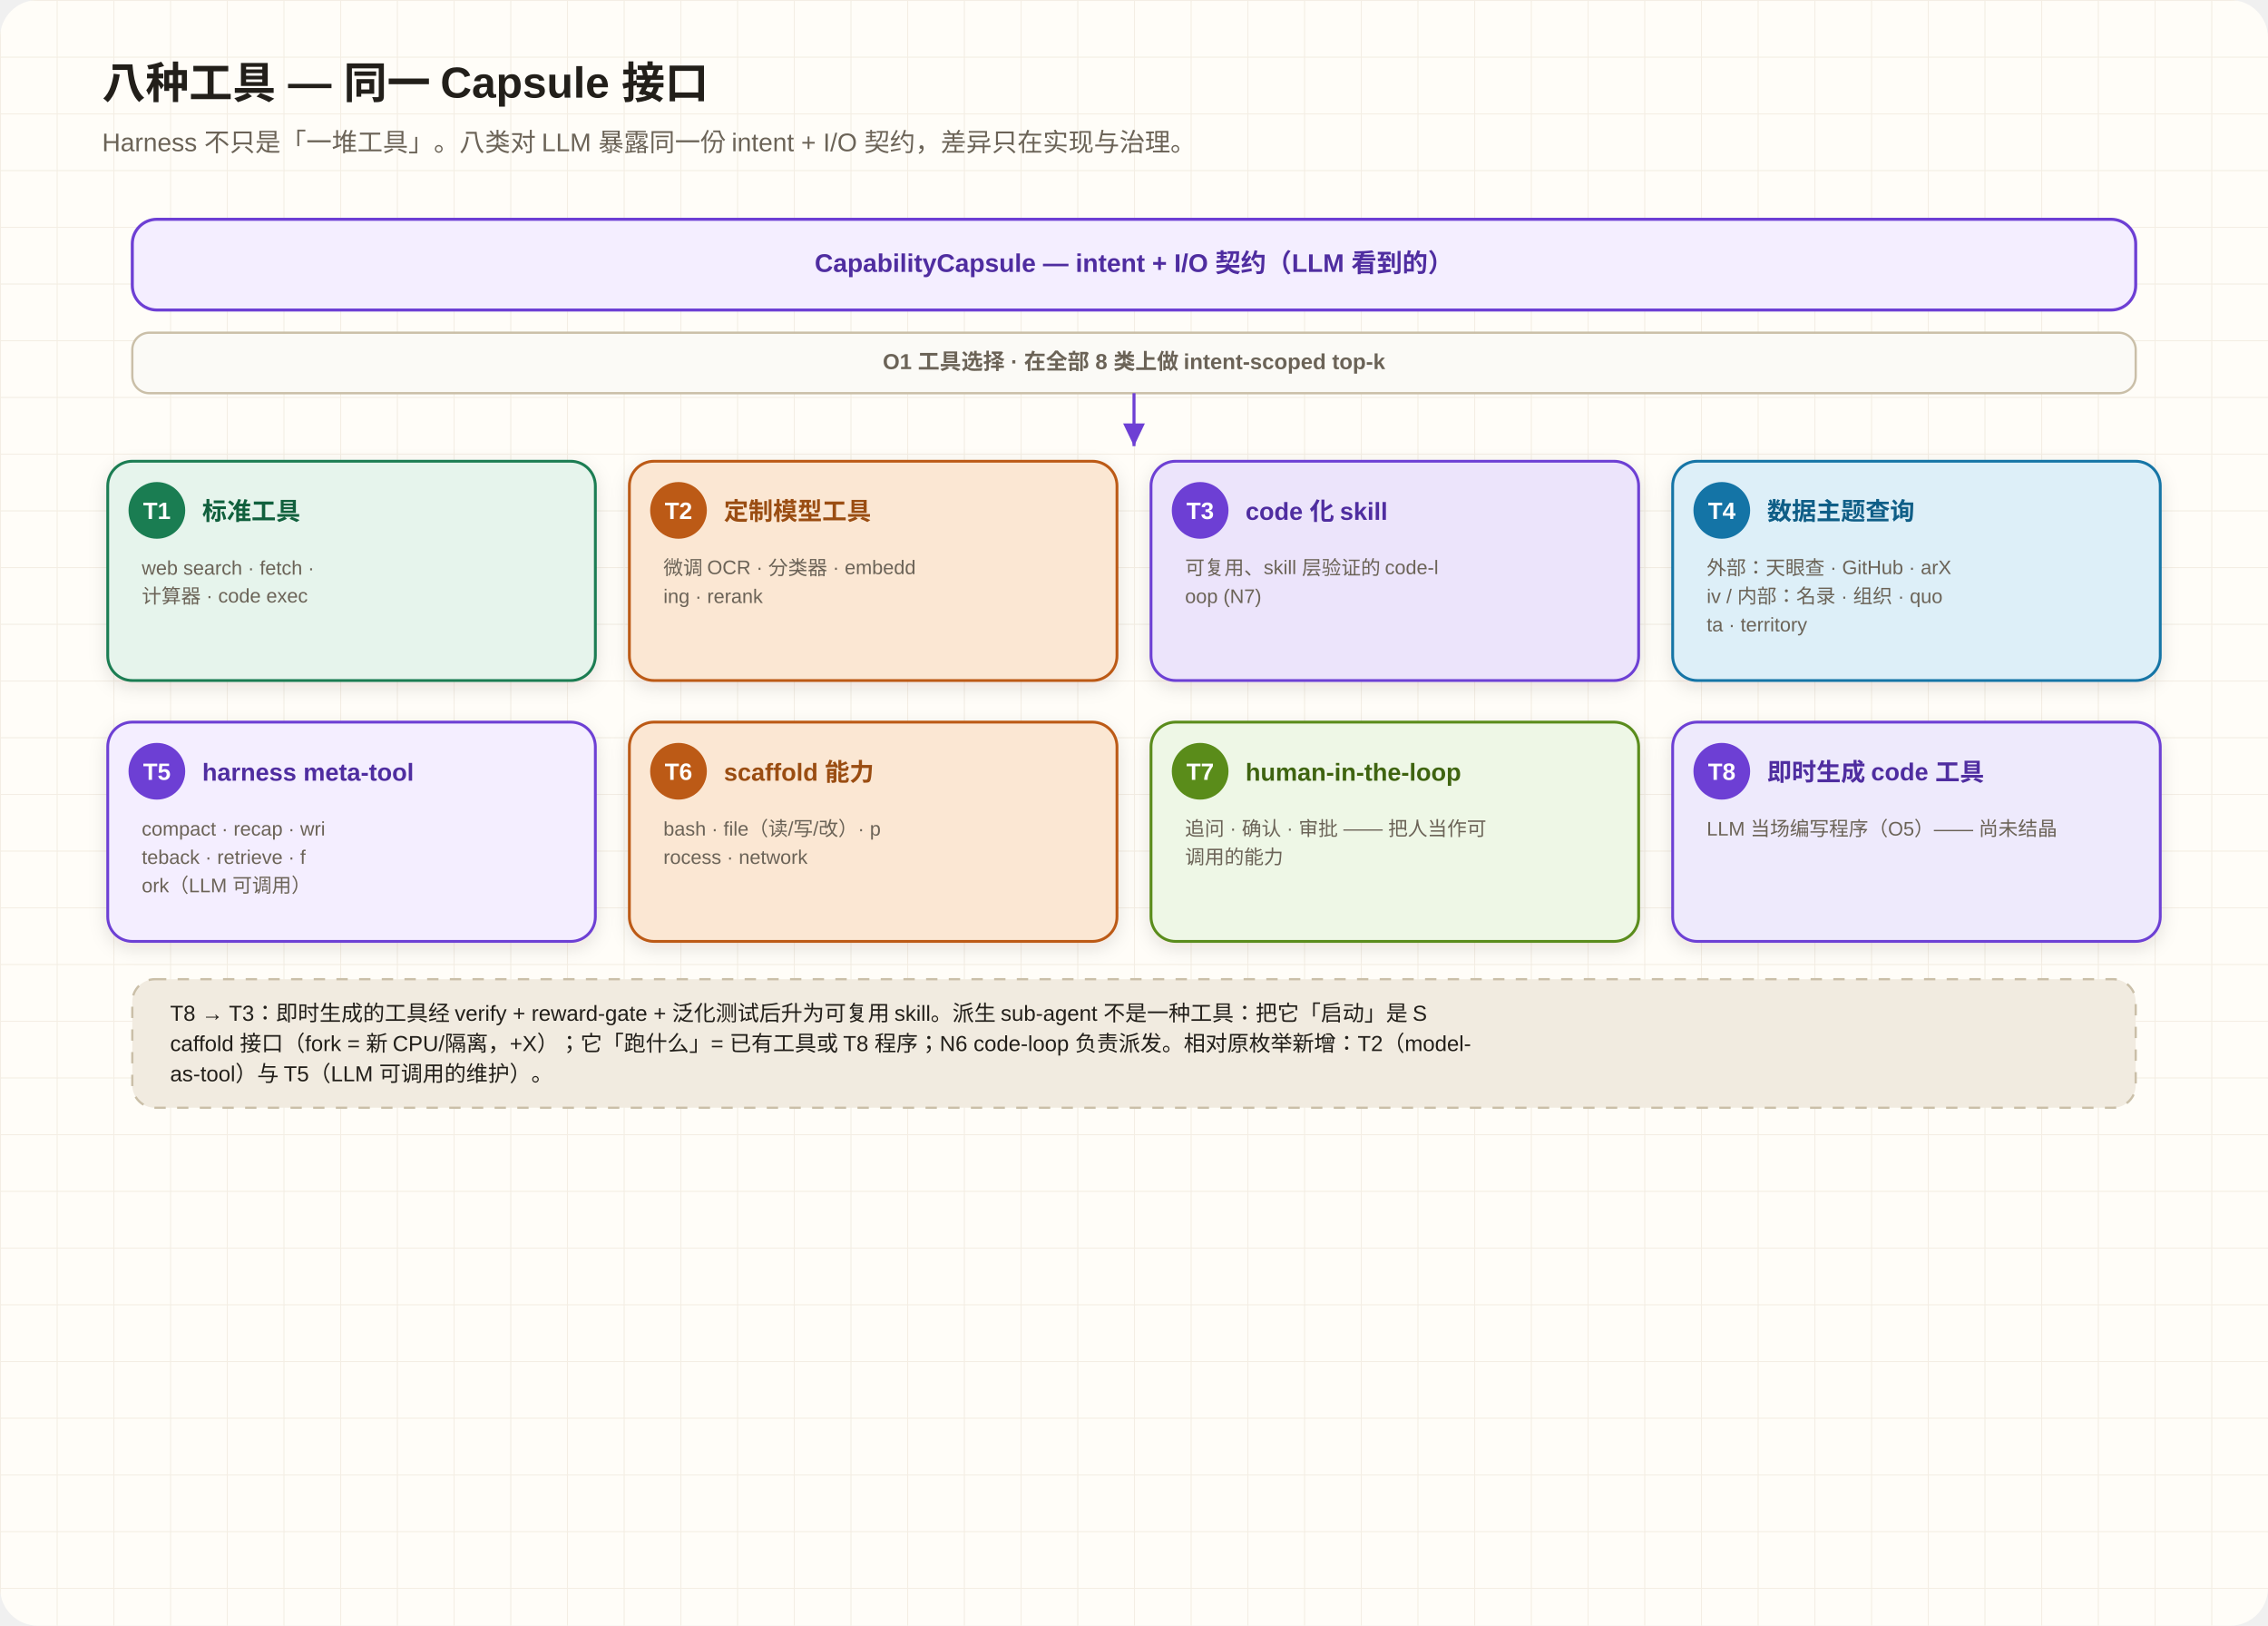
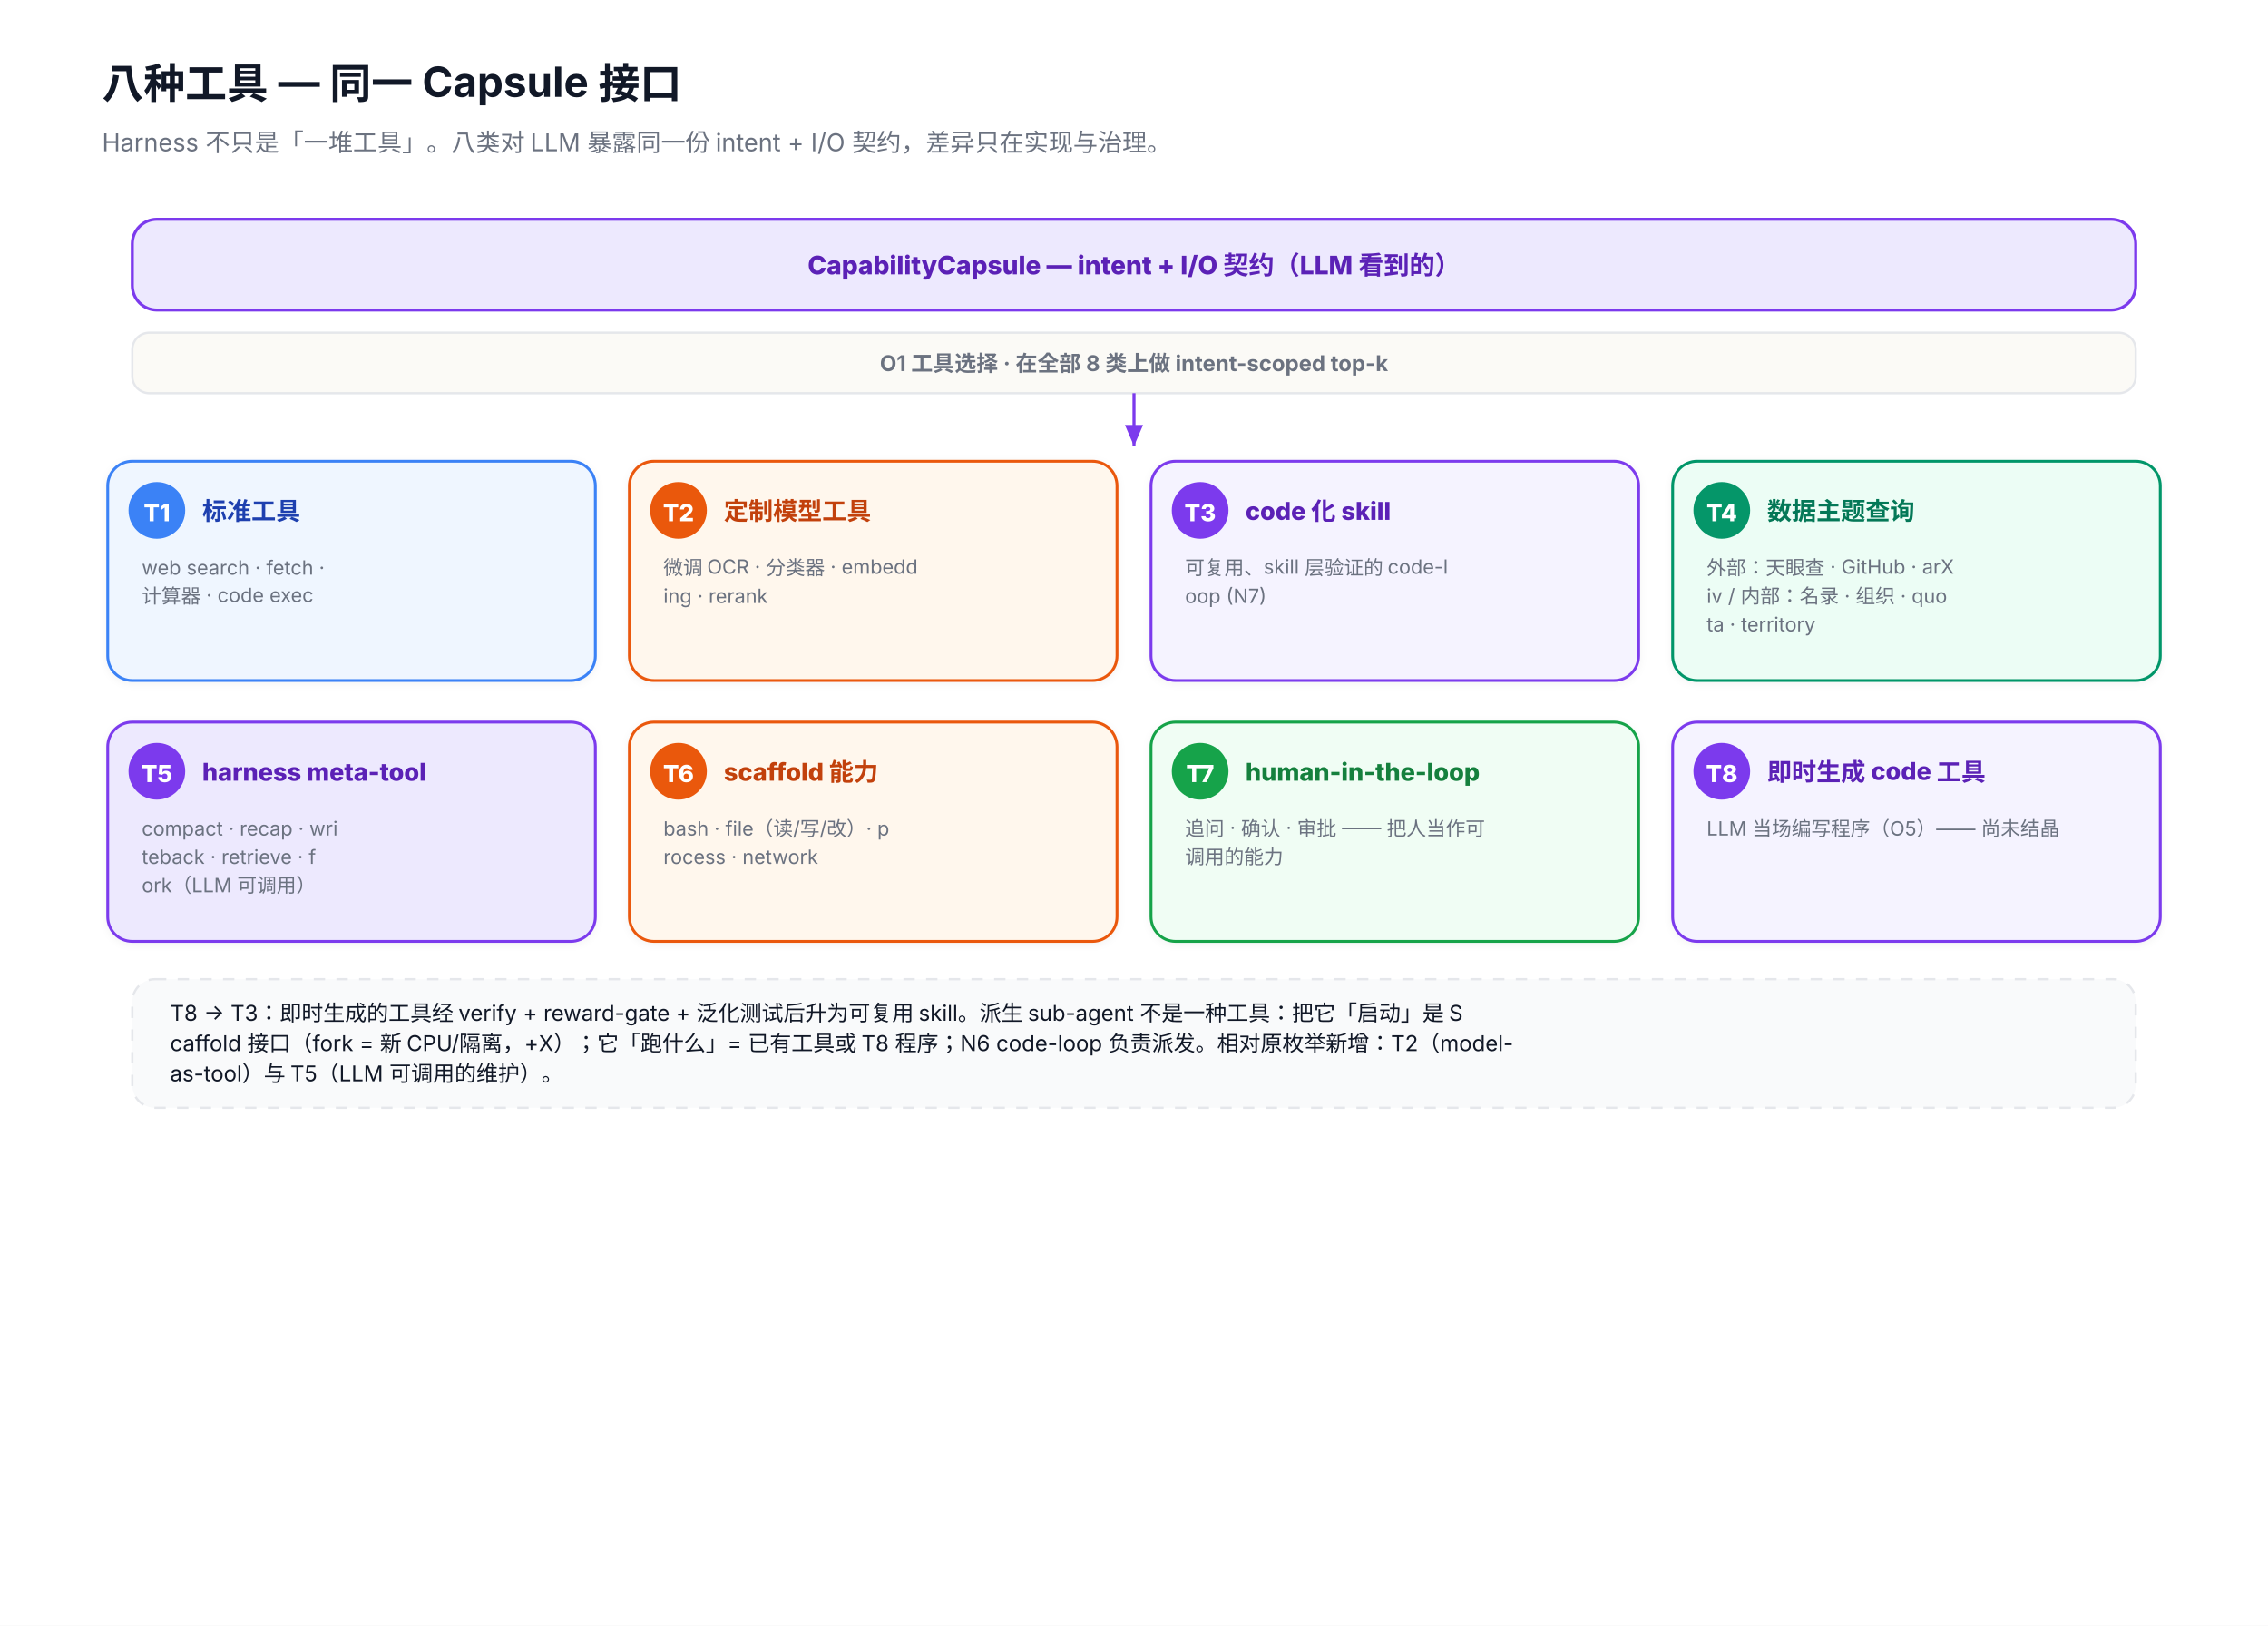
- <svg xmlns="http://www.w3.org/2000/svg" viewBox="0 0 1200 860" width="100%" font-family="-apple-system,BlinkMacSystemFont,'Segoe UI','PingFang SC','Microsoft YaHei',Arial,sans-serif">
+ <svg xmlns="http://www.w3.org/2000/svg" viewBox="0 0 1200 860" width="100%" font-family="'Inter','SF Pro Display',-apple-system,BlinkMacSystemFont,'Segoe UI','PingFang SC','Microsoft YaHei',Arial,sans-serif" text-rendering="geometricPrecision">
  <defs>
-     <pattern id="grid" width="30" height="30" patternUnits="userSpaceOnUse">
-       <path d="M30 0H0V30" fill="none" stroke="#efe8db" stroke-width="1" />
-     </pattern>
-     <filter id="sh" x="-12%" y="-12%" width="124%" height="124%">
-       <feDropShadow dx="0" dy="3" stdDeviation="4.5" flood-color="#3c2d14" flood-opacity=".11" />
+     <filter id="sh" x="-8%" y="-8%" width="116%" height="116%">
+       <feDropShadow dx="0" dy="1" stdDeviation="2" flood-color="#000000" flood-opacity=".05" />
    </filter>
-     <marker id="a" markerWidth="11" markerHeight="11" refX="7.5" refY="3.6" orient="auto">
-       <path d="M0,0 L7.5,3.6 L0,7.2 Z" fill="#6d3fd4" />
+     <marker id="a" markerWidth="10" markerHeight="10" refX="7" refY="3" orient="auto">
+       <path d="M0,0 L7,3 L0,6 Z" fill="#7C3AED" />
    </marker>
-     <marker id="g" markerWidth="11" markerHeight="11" refX="7.5" refY="3.6" orient="auto">
-       <path d="M0,0 L7.5,3.6 L0,7.2 Z" fill="#1a7d52" />
+     <marker id="g" markerWidth="10" markerHeight="10" refX="7" refY="3" orient="auto">
+       <path d="M0,0 L7,3 L0,6 Z" fill="#3B82F6" />
    </marker>
-     <marker id="o" markerWidth="11" markerHeight="11" refX="7.5" refY="3.6" orient="auto">
-       <path d="M0,0 L7.5,3.6 L0,7.2 Z" fill="#bc5a16" />
+     <marker id="o" markerWidth="10" markerHeight="10" refX="7" refY="3" orient="auto">
+       <path d="M0,0 L7,3 L0,6 Z" fill="#EA580C" />
    </marker>
-     <marker id="t" markerWidth="11" markerHeight="11" refX="7.5" refY="3.6" orient="auto">
-       <path d="M0,0 L7.5,3.6 L0,7.2 Z" fill="#1474a6" />
+     <marker id="t" markerWidth="10" markerHeight="10" refX="7" refY="3" orient="auto">
+       <path d="M0,0 L7,3 L0,6 Z" fill="#059669" />
    </marker>
-     <marker id="k" markerWidth="11" markerHeight="11" refX="7.5" refY="3.6" orient="auto">
-       <path d="M0,0 L7.5,3.6 L0,7.2 Z" fill="#6b6357" />
+     <marker id="k" markerWidth="10" markerHeight="10" refX="7" refY="3" orient="auto">
+       <path d="M0,0 L7,3 L0,6 Z" fill="#6B7280" />
    </marker>
  </defs>
-   <rect width="1200" height="860" rx="20" fill="#fffdf8" />
-   <rect width="1200" height="860" rx="20" fill="url(#grid)" opacity=".7" />
-   <text x="54" y="52" text-anchor="start" font-size="23" font-weight="800" fill="#221f1a">八种工具 — 同一 Capsule 接口</text>
-   <text x="54" y="80" text-anchor="start" font-size="13.5" font-weight="400" fill="#6b6357">Harness 不只是「一堆工具」。八类对 LLM 暴露同一份 intent + I/O 契约，差异只在实现与治理。</text>
-   <rect x="70" y="116" width="1060" height="48" rx="13" fill="#f4eeff" stroke="#6d3fd4" stroke-width="1.6" opacity="1" />
-   <text x="600" y="140" text-anchor="middle" dominant-baseline="middle" font-size="13.5" font-weight="800" fill="#4f2da0">CapabilityCapsule — intent + I/O 契约（LLM 看到的）</text>
-   <rect x="70" y="176" width="1060" height="32" rx="9" fill="#fbfaf6" stroke="#cabfa8" stroke-width="1.2" opacity="1" />
-   <text x="600" y="192" text-anchor="middle" dominant-baseline="middle" font-size="11.5" font-weight="700" fill="#6b6357">O1 工具选择 · 在全部 8 类上做 intent-scoped top-k</text>
-   <path d="M600 208 L600 236" fill="none" stroke="#6d3fd4" stroke-width="1.6" marker-end="url(#a)" />
-   <rect x="57" y="244" width="258" height="116" rx="13" fill="#e6f4ec" stroke="#1a7d52" stroke-width="1.5" opacity="1" filter="url(#sh)" />
-   <circle cx="83" cy="270" r="15" fill="#1a7d52" />
+   <rect width="1200" height="860" fill="#FFFFFF" />
+   <text x="54" y="52" text-anchor="start" font-size="22" font-weight="700" fill="#111827">八种工具 — 同一 Capsule 接口</text>
+   <text x="54" y="80" text-anchor="start" font-size="13" font-weight="400" fill="#6B7280">Harness 不只是「一堆工具」。八类对 LLM 暴露同一份 intent + I/O 契约，差异只在实现与治理。</text>
+   <rect x="70" y="116" width="1060" height="48" rx="13" fill="#EDE9FE" stroke="#7C3AED" stroke-width="1.6" opacity="1" />
+   <text x="600" y="140" text-anchor="middle" dominant-baseline="middle" font-size="13.5" font-weight="800" fill="#5B21B6">CapabilityCapsule — intent + I/O 契约（LLM 看到的）</text>
+   <rect x="70" y="176" width="1060" height="32" rx="9" fill="#fbfaf6" stroke="#E5E7EB" stroke-width="1.2" opacity="1" />
+   <text x="600" y="192" text-anchor="middle" dominant-baseline="middle" font-size="11.5" font-weight="700" fill="#6B7280">O1 工具选择 · 在全部 8 类上做 intent-scoped top-k</text>
+   <path d="M600 208 L600 236" fill="none" stroke="#7C3AED" stroke-width="1.6" marker-end="url(#a)" />
+   <rect x="57" y="244" width="258" height="116" rx="13" fill="#EFF6FF" stroke="#3B82F6" stroke-width="1.5" opacity="1" filter="url(#sh)" />
+   <circle cx="83" cy="270" r="15" fill="#3B82F6" />
  <text x="83" y="271" text-anchor="middle" dominant-baseline="middle" font-size="12.5" font-weight="800" fill="#fff">T1</text>
-   <text x="107" y="275" text-anchor="start" font-size="13" font-weight="800" fill="#11603d">标准工具</text>
-   <text x="75" y="304" text-anchor="start" font-size="10.4" font-weight="400" fill="#6b6357">web search · fetch · </text>
-   <text x="75" y="319" text-anchor="start" font-size="10.4" font-weight="400" fill="#6b6357">计算器 · code exec</text>
-   <rect x="333" y="244" width="258" height="116" rx="13" fill="#fbe7d3" stroke="#bc5a16" stroke-width="1.5" opacity="1" filter="url(#sh)" />
-   <circle cx="359" cy="270" r="15" fill="#bc5a16" />
+   <text x="107" y="275" text-anchor="start" font-size="13" font-weight="800" fill="#1E40AF">标准工具</text>
+   <text x="75" y="304" text-anchor="start" font-size="10.4" font-weight="400" fill="#6B7280">web search · fetch · </text>
+   <text x="75" y="319" text-anchor="start" font-size="10.4" font-weight="400" fill="#6B7280">计算器 · code exec</text>
+   <rect x="333" y="244" width="258" height="116" rx="13" fill="#FFF7ED" stroke="#EA580C" stroke-width="1.5" opacity="1" filter="url(#sh)" />
+   <circle cx="359" cy="270" r="15" fill="#EA580C" />
  <text x="359" y="271" text-anchor="middle" dominant-baseline="middle" font-size="12.5" font-weight="800" fill="#fff">T2</text>
-   <text x="383" y="275" text-anchor="start" font-size="13" font-weight="800" fill="#9a4d12">定制模型工具</text>
-   <text x="351" y="304" text-anchor="start" font-size="10.4" font-weight="400" fill="#6b6357">微调 OCR · 分类器 · embedd</text>
-   <text x="351" y="319" text-anchor="start" font-size="10.4" font-weight="400" fill="#6b6357">ing · rerank</text>
-   <rect x="609" y="244" width="258" height="116" rx="13" fill="#ece4fb" stroke="#6d3fd4" stroke-width="1.5" opacity="1" filter="url(#sh)" />
-   <circle cx="635" cy="270" r="15" fill="#6d3fd4" />
+   <text x="383" y="275" text-anchor="start" font-size="13" font-weight="800" fill="#C2410C">定制模型工具</text>
+   <text x="351" y="304" text-anchor="start" font-size="10.4" font-weight="400" fill="#6B7280">微调 OCR · 分类器 · embedd</text>
+   <text x="351" y="319" text-anchor="start" font-size="10.4" font-weight="400" fill="#6B7280">ing · rerank</text>
+   <rect x="609" y="244" width="258" height="116" rx="13" fill="#F5F3FF" stroke="#7C3AED" stroke-width="1.5" opacity="1" filter="url(#sh)" />
+   <circle cx="635" cy="270" r="15" fill="#7C3AED" />
  <text x="635" y="271" text-anchor="middle" dominant-baseline="middle" font-size="12.5" font-weight="800" fill="#fff">T3</text>
-   <text x="659" y="275" text-anchor="start" font-size="13" font-weight="800" fill="#4f2da0">code 化 skill</text>
-   <text x="627" y="304" text-anchor="start" font-size="10.4" font-weight="400" fill="#6b6357">可复用、skill 层验证的 code-l</text>
-   <text x="627" y="319" text-anchor="start" font-size="10.4" font-weight="400" fill="#6b6357">oop (N7)</text>
-   <rect x="885" y="244" width="258" height="116" rx="13" fill="#ddeff8" stroke="#1474a6" stroke-width="1.5" opacity="1" filter="url(#sh)" />
-   <circle cx="911" cy="270" r="15" fill="#1474a6" />
+   <text x="659" y="275" text-anchor="start" font-size="13" font-weight="800" fill="#5B21B6">code 化 skill</text>
+   <text x="627" y="304" text-anchor="start" font-size="10.4" font-weight="400" fill="#6B7280">可复用、skill 层验证的 code-l</text>
+   <text x="627" y="319" text-anchor="start" font-size="10.4" font-weight="400" fill="#6B7280">oop (N7)</text>
+   <rect x="885" y="244" width="258" height="116" rx="13" fill="#ECFDF5" stroke="#059669" stroke-width="1.5" opacity="1" filter="url(#sh)" />
+   <circle cx="911" cy="270" r="15" fill="#059669" />
  <text x="911" y="271" text-anchor="middle" dominant-baseline="middle" font-size="12.5" font-weight="800" fill="#fff">T4</text>
-   <text x="935" y="275" text-anchor="start" font-size="13" font-weight="800" fill="#0f5e87">数据主题查询</text>
-   <text x="903" y="304" text-anchor="start" font-size="10.4" font-weight="400" fill="#6b6357">外部：天眼查 · GitHub · arX</text>
-   <text x="903" y="319" text-anchor="start" font-size="10.4" font-weight="400" fill="#6b6357">iv / 内部：名录 · 组织 · quo</text>
-   <text x="903" y="334" text-anchor="start" font-size="10.4" font-weight="400" fill="#6b6357">ta · territory</text>
-   <rect x="57" y="382" width="258" height="116" rx="13" fill="#f4eeff" stroke="#6d3fd4" stroke-width="1.5" opacity="1" filter="url(#sh)" />
-   <circle cx="83" cy="408" r="15" fill="#6d3fd4" />
+   <text x="935" y="275" text-anchor="start" font-size="13" font-weight="800" fill="#047857">数据主题查询</text>
+   <text x="903" y="304" text-anchor="start" font-size="10.4" font-weight="400" fill="#6B7280">外部：天眼查 · GitHub · arX</text>
+   <text x="903" y="319" text-anchor="start" font-size="10.4" font-weight="400" fill="#6B7280">iv / 内部：名录 · 组织 · quo</text>
+   <text x="903" y="334" text-anchor="start" font-size="10.4" font-weight="400" fill="#6B7280">ta · territory</text>
+   <rect x="57" y="382" width="258" height="116" rx="13" fill="#EDE9FE" stroke="#7C3AED" stroke-width="1.5" opacity="1" filter="url(#sh)" />
+   <circle cx="83" cy="408" r="15" fill="#7C3AED" />
  <text x="83" y="409" text-anchor="middle" dominant-baseline="middle" font-size="12.5" font-weight="800" fill="#fff">T5</text>
-   <text x="107" y="413" text-anchor="start" font-size="13" font-weight="800" fill="#4f2da0">harness meta-tool</text>
-   <text x="75" y="442" text-anchor="start" font-size="10.4" font-weight="400" fill="#6b6357">compact · recap · wri</text>
-   <text x="75" y="457" text-anchor="start" font-size="10.4" font-weight="400" fill="#6b6357">teback · retrieve · f</text>
-   <text x="75" y="472" text-anchor="start" font-size="10.4" font-weight="400" fill="#6b6357">ork（LLM 可调用）</text>
-   <rect x="333" y="382" width="258" height="116" rx="13" fill="#fbe7d3" stroke="#bc5a16" stroke-width="1.5" opacity="1" filter="url(#sh)" />
-   <circle cx="359" cy="408" r="15" fill="#bc5a16" />
+   <text x="107" y="413" text-anchor="start" font-size="13" font-weight="800" fill="#5B21B6">harness meta-tool</text>
+   <text x="75" y="442" text-anchor="start" font-size="10.4" font-weight="400" fill="#6B7280">compact · recap · wri</text>
+   <text x="75" y="457" text-anchor="start" font-size="10.4" font-weight="400" fill="#6B7280">teback · retrieve · f</text>
+   <text x="75" y="472" text-anchor="start" font-size="10.4" font-weight="400" fill="#6B7280">ork（LLM 可调用）</text>
+   <rect x="333" y="382" width="258" height="116" rx="13" fill="#FFF7ED" stroke="#EA580C" stroke-width="1.5" opacity="1" filter="url(#sh)" />
+   <circle cx="359" cy="408" r="15" fill="#EA580C" />
  <text x="359" y="409" text-anchor="middle" dominant-baseline="middle" font-size="12.5" font-weight="800" fill="#fff">T6</text>
-   <text x="383" y="413" text-anchor="start" font-size="13" font-weight="800" fill="#9a4d12">scaffold 能力</text>
-   <text x="351" y="442" text-anchor="start" font-size="10.4" font-weight="400" fill="#6b6357">bash · file（读/写/改）· p</text>
-   <text x="351" y="457" text-anchor="start" font-size="10.4" font-weight="400" fill="#6b6357">rocess · network</text>
-   <rect x="609" y="382" width="258" height="116" rx="13" fill="#eef7e6" stroke="#5a8c1a" stroke-width="1.5" opacity="1" filter="url(#sh)" />
-   <circle cx="635" cy="408" r="15" fill="#5a8c1a" />
+   <text x="383" y="413" text-anchor="start" font-size="13" font-weight="800" fill="#C2410C">scaffold 能力</text>
+   <text x="351" y="442" text-anchor="start" font-size="10.4" font-weight="400" fill="#6B7280">bash · file（读/写/改）· p</text>
+   <text x="351" y="457" text-anchor="start" font-size="10.4" font-weight="400" fill="#6B7280">rocess · network</text>
+   <rect x="609" y="382" width="258" height="116" rx="13" fill="#F0FDF4" stroke="#16A34A" stroke-width="1.5" opacity="1" filter="url(#sh)" />
+   <circle cx="635" cy="408" r="15" fill="#16A34A" />
  <text x="635" y="409" text-anchor="middle" dominant-baseline="middle" font-size="12.5" font-weight="800" fill="#fff">T7</text>
-   <text x="659" y="413" text-anchor="start" font-size="13" font-weight="800" fill="#3f6410">human-in-the-loop</text>
-   <text x="627" y="442" text-anchor="start" font-size="10.4" font-weight="400" fill="#6b6357">追问 · 确认 · 审批 —— 把人当作可</text>
-   <text x="627" y="457" text-anchor="start" font-size="10.4" font-weight="400" fill="#6b6357">调用的能力</text>
-   <rect x="885" y="382" width="258" height="116" rx="13" fill="#eeeafc" stroke="#6d3fd4" stroke-width="1.5" opacity="1" filter="url(#sh)" />
-   <circle cx="911" cy="408" r="15" fill="#6d3fd4" />
+   <text x="659" y="413" text-anchor="start" font-size="13" font-weight="800" fill="#15803D">human-in-the-loop</text>
+   <text x="627" y="442" text-anchor="start" font-size="10.4" font-weight="400" fill="#6B7280">追问 · 确认 · 审批 —— 把人当作可</text>
+   <text x="627" y="457" text-anchor="start" font-size="10.4" font-weight="400" fill="#6B7280">调用的能力</text>
+   <rect x="885" y="382" width="258" height="116" rx="13" fill="#F5F3FF" stroke="#7C3AED" stroke-width="1.5" opacity="1" filter="url(#sh)" />
+   <circle cx="911" cy="408" r="15" fill="#7C3AED" />
  <text x="911" y="409" text-anchor="middle" dominant-baseline="middle" font-size="12.5" font-weight="800" fill="#fff">T8</text>
-   <text x="935" y="413" text-anchor="start" font-size="13" font-weight="800" fill="#4f2da0">即时生成 code 工具</text>
-   <text x="903" y="442" text-anchor="start" font-size="10.4" font-weight="400" fill="#6b6357">LLM 当场编写程序（O5）—— 尚未结晶</text>
-   <rect x="70" y="518" width="1060" height="68" rx="12" fill="#f1ebe0" stroke="#cabfa8" stroke-width="1.2" stroke-dasharray="6 6" opacity="1" />
-   <text x="90" y="540" text-anchor="start" font-size="11.5" font-weight="400" fill="#221f1a">T8 → T3：即时生成的工具经 verify + reward-gate + 泛化测试后升为可复用 skill。派生 sub-agent 不是一种工具：把它「启动」是 S</text>
-   <text x="90" y="556" text-anchor="start" font-size="11.5" font-weight="400" fill="#221f1a">caffold 接口（fork = 新 CPU/隔离，+X）；它「跑什么」= 已有工具或 T8 程序；N6 code-loop 负责派发。相对原枚举新增：T2（model-</text>
-   <text x="90" y="572" text-anchor="start" font-size="11.5" font-weight="400" fill="#221f1a">as-tool）与 T5（LLM 可调用的维护）。</text>
+   <text x="935" y="413" text-anchor="start" font-size="13" font-weight="800" fill="#5B21B6">即时生成 code 工具</text>
+   <text x="903" y="442" text-anchor="start" font-size="10.4" font-weight="400" fill="#6B7280">LLM 当场编写程序（O5）—— 尚未结晶</text>
+   <rect x="70" y="518" width="1060" height="68" rx="12" fill="#F9FAFB" stroke="#E5E7EB" stroke-width="1.2" stroke-dasharray="6 6" opacity="1" />
+   <text x="90" y="540" text-anchor="start" font-size="11.5" font-weight="400" fill="#111827">T8 → T3：即时生成的工具经 verify + reward-gate + 泛化测试后升为可复用 skill。派生 sub-agent 不是一种工具：把它「启动」是 S</text>
+   <text x="90" y="556" text-anchor="start" font-size="11.5" font-weight="400" fill="#111827">caffold 接口（fork = 新 CPU/隔离，+X）；它「跑什么」= 已有工具或 T8 程序；N6 code-loop 负责派发。相对原枚举新增：T2（model-</text>
+   <text x="90" y="572" text-anchor="start" font-size="11.5" font-weight="400" fill="#111827">as-tool）与 T5（LLM 可调用的维护）。</text>
</svg>
